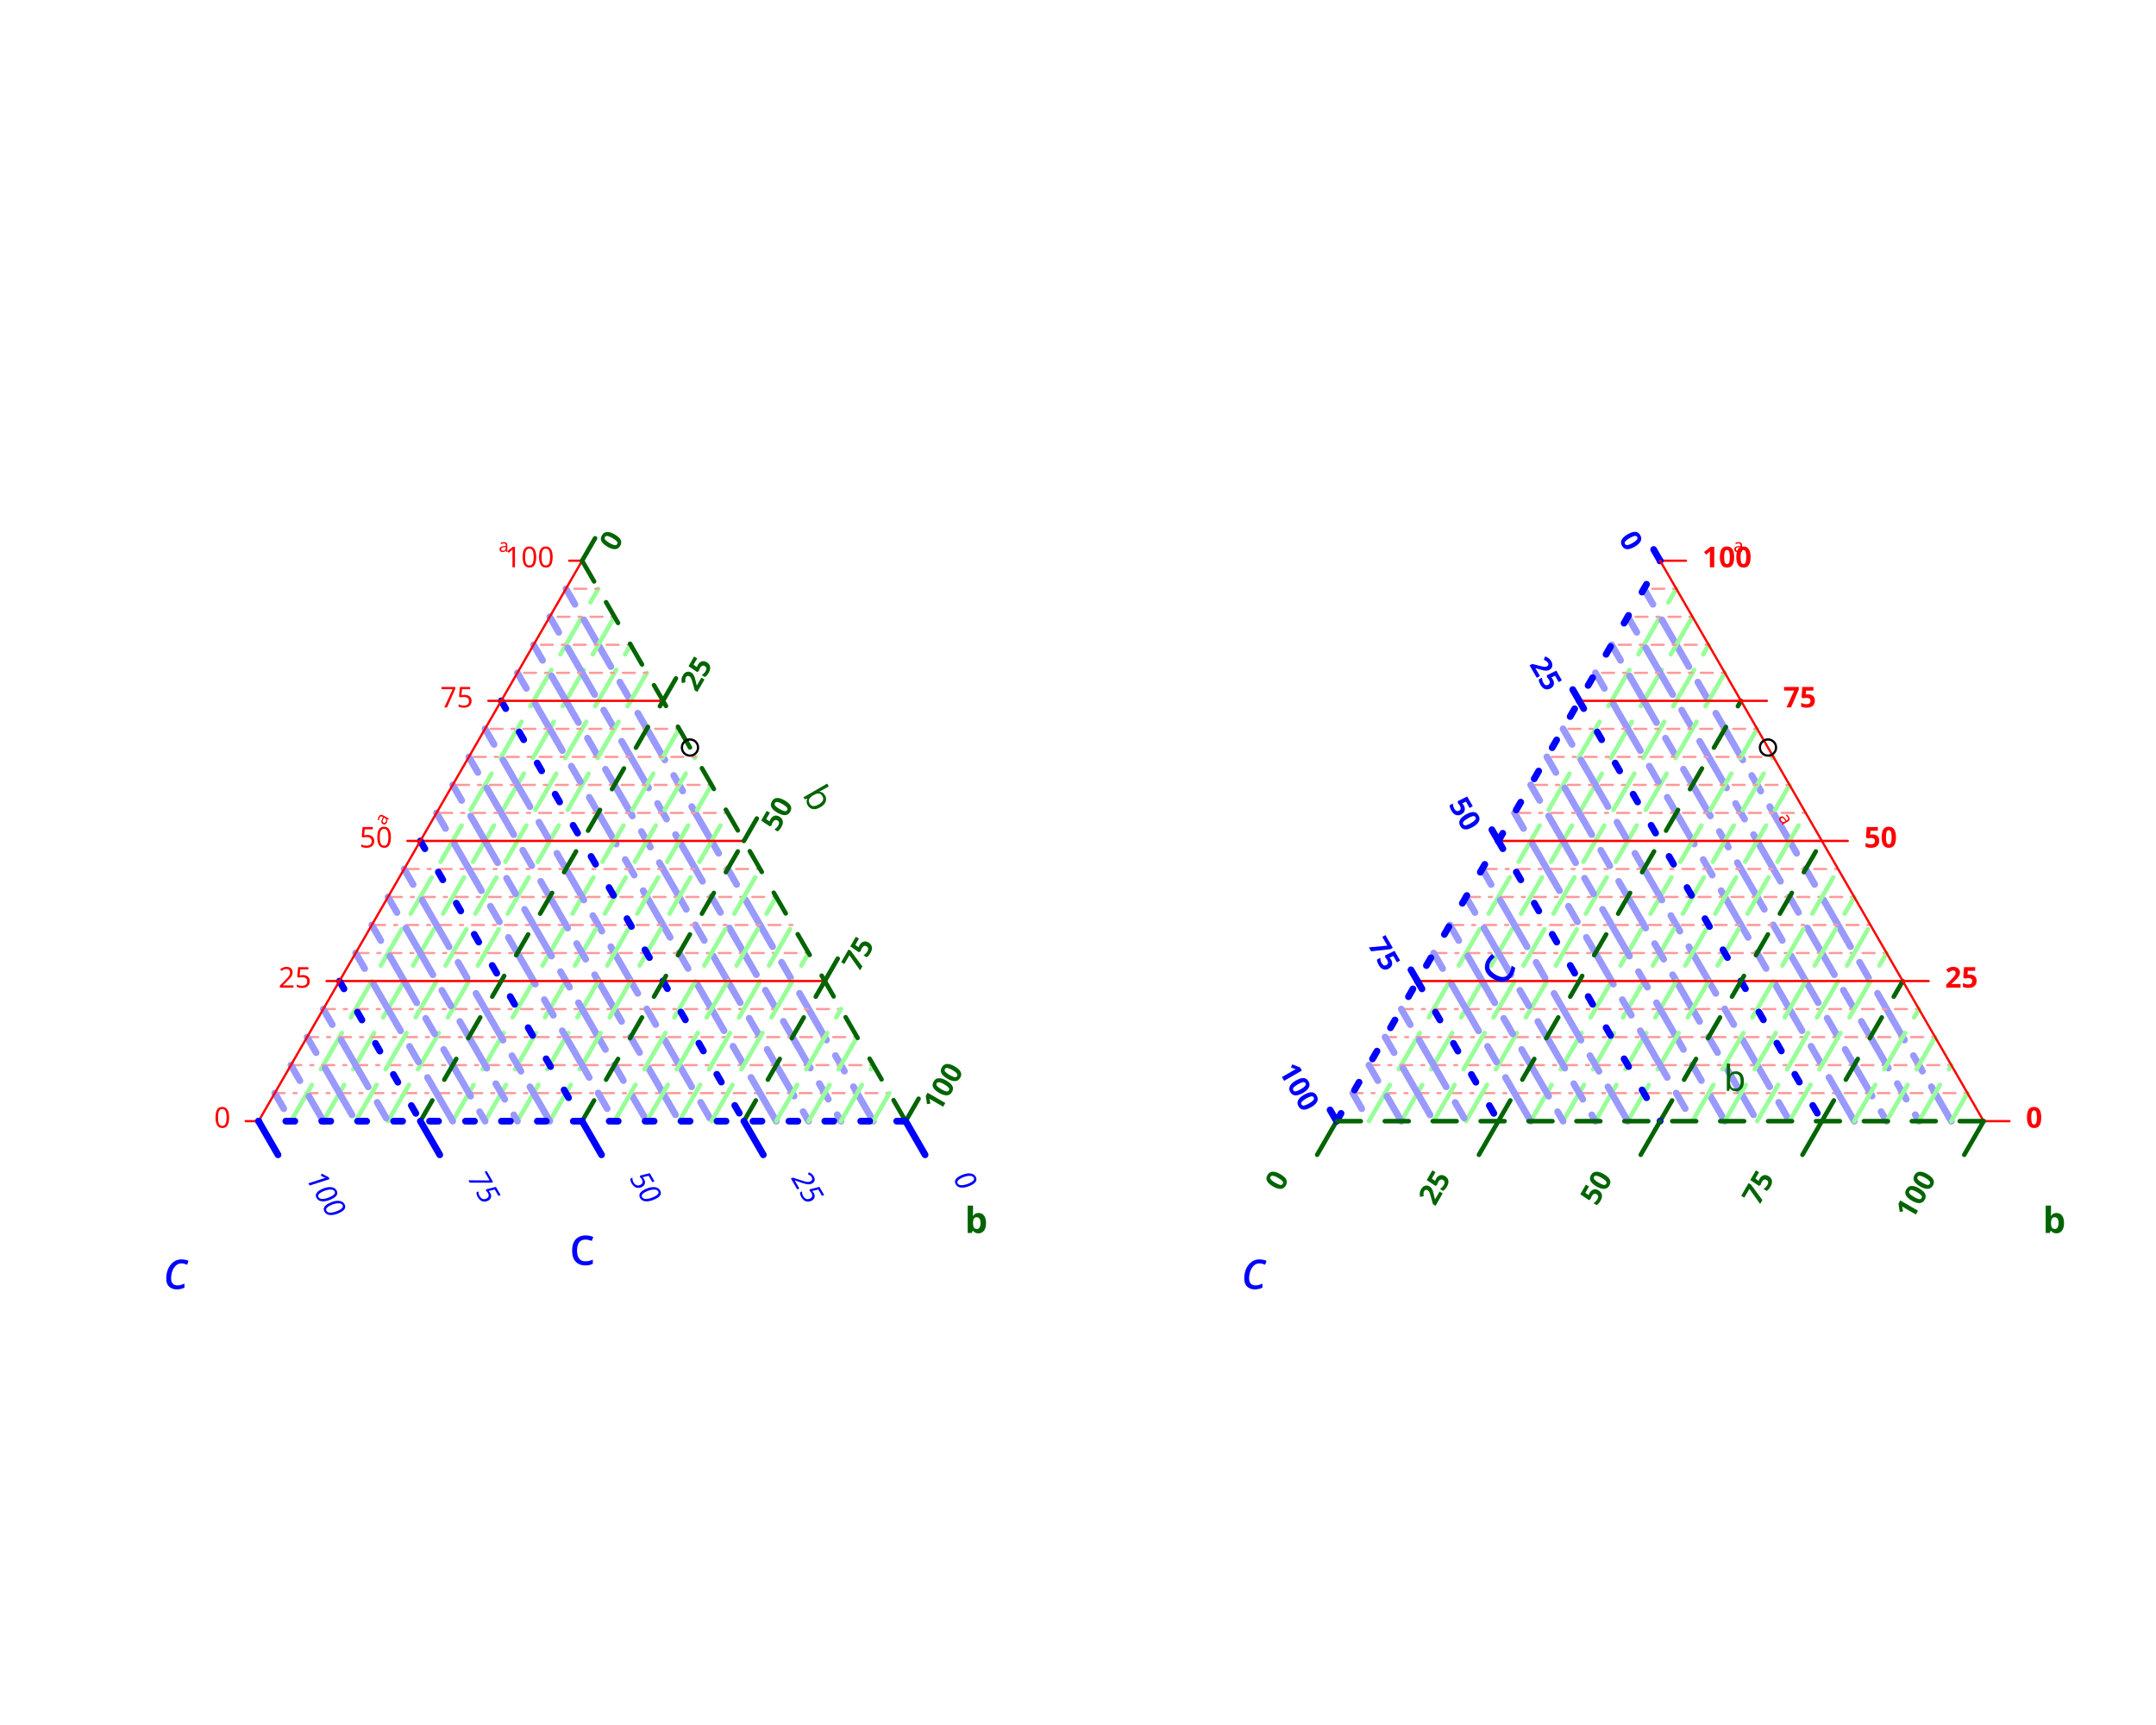
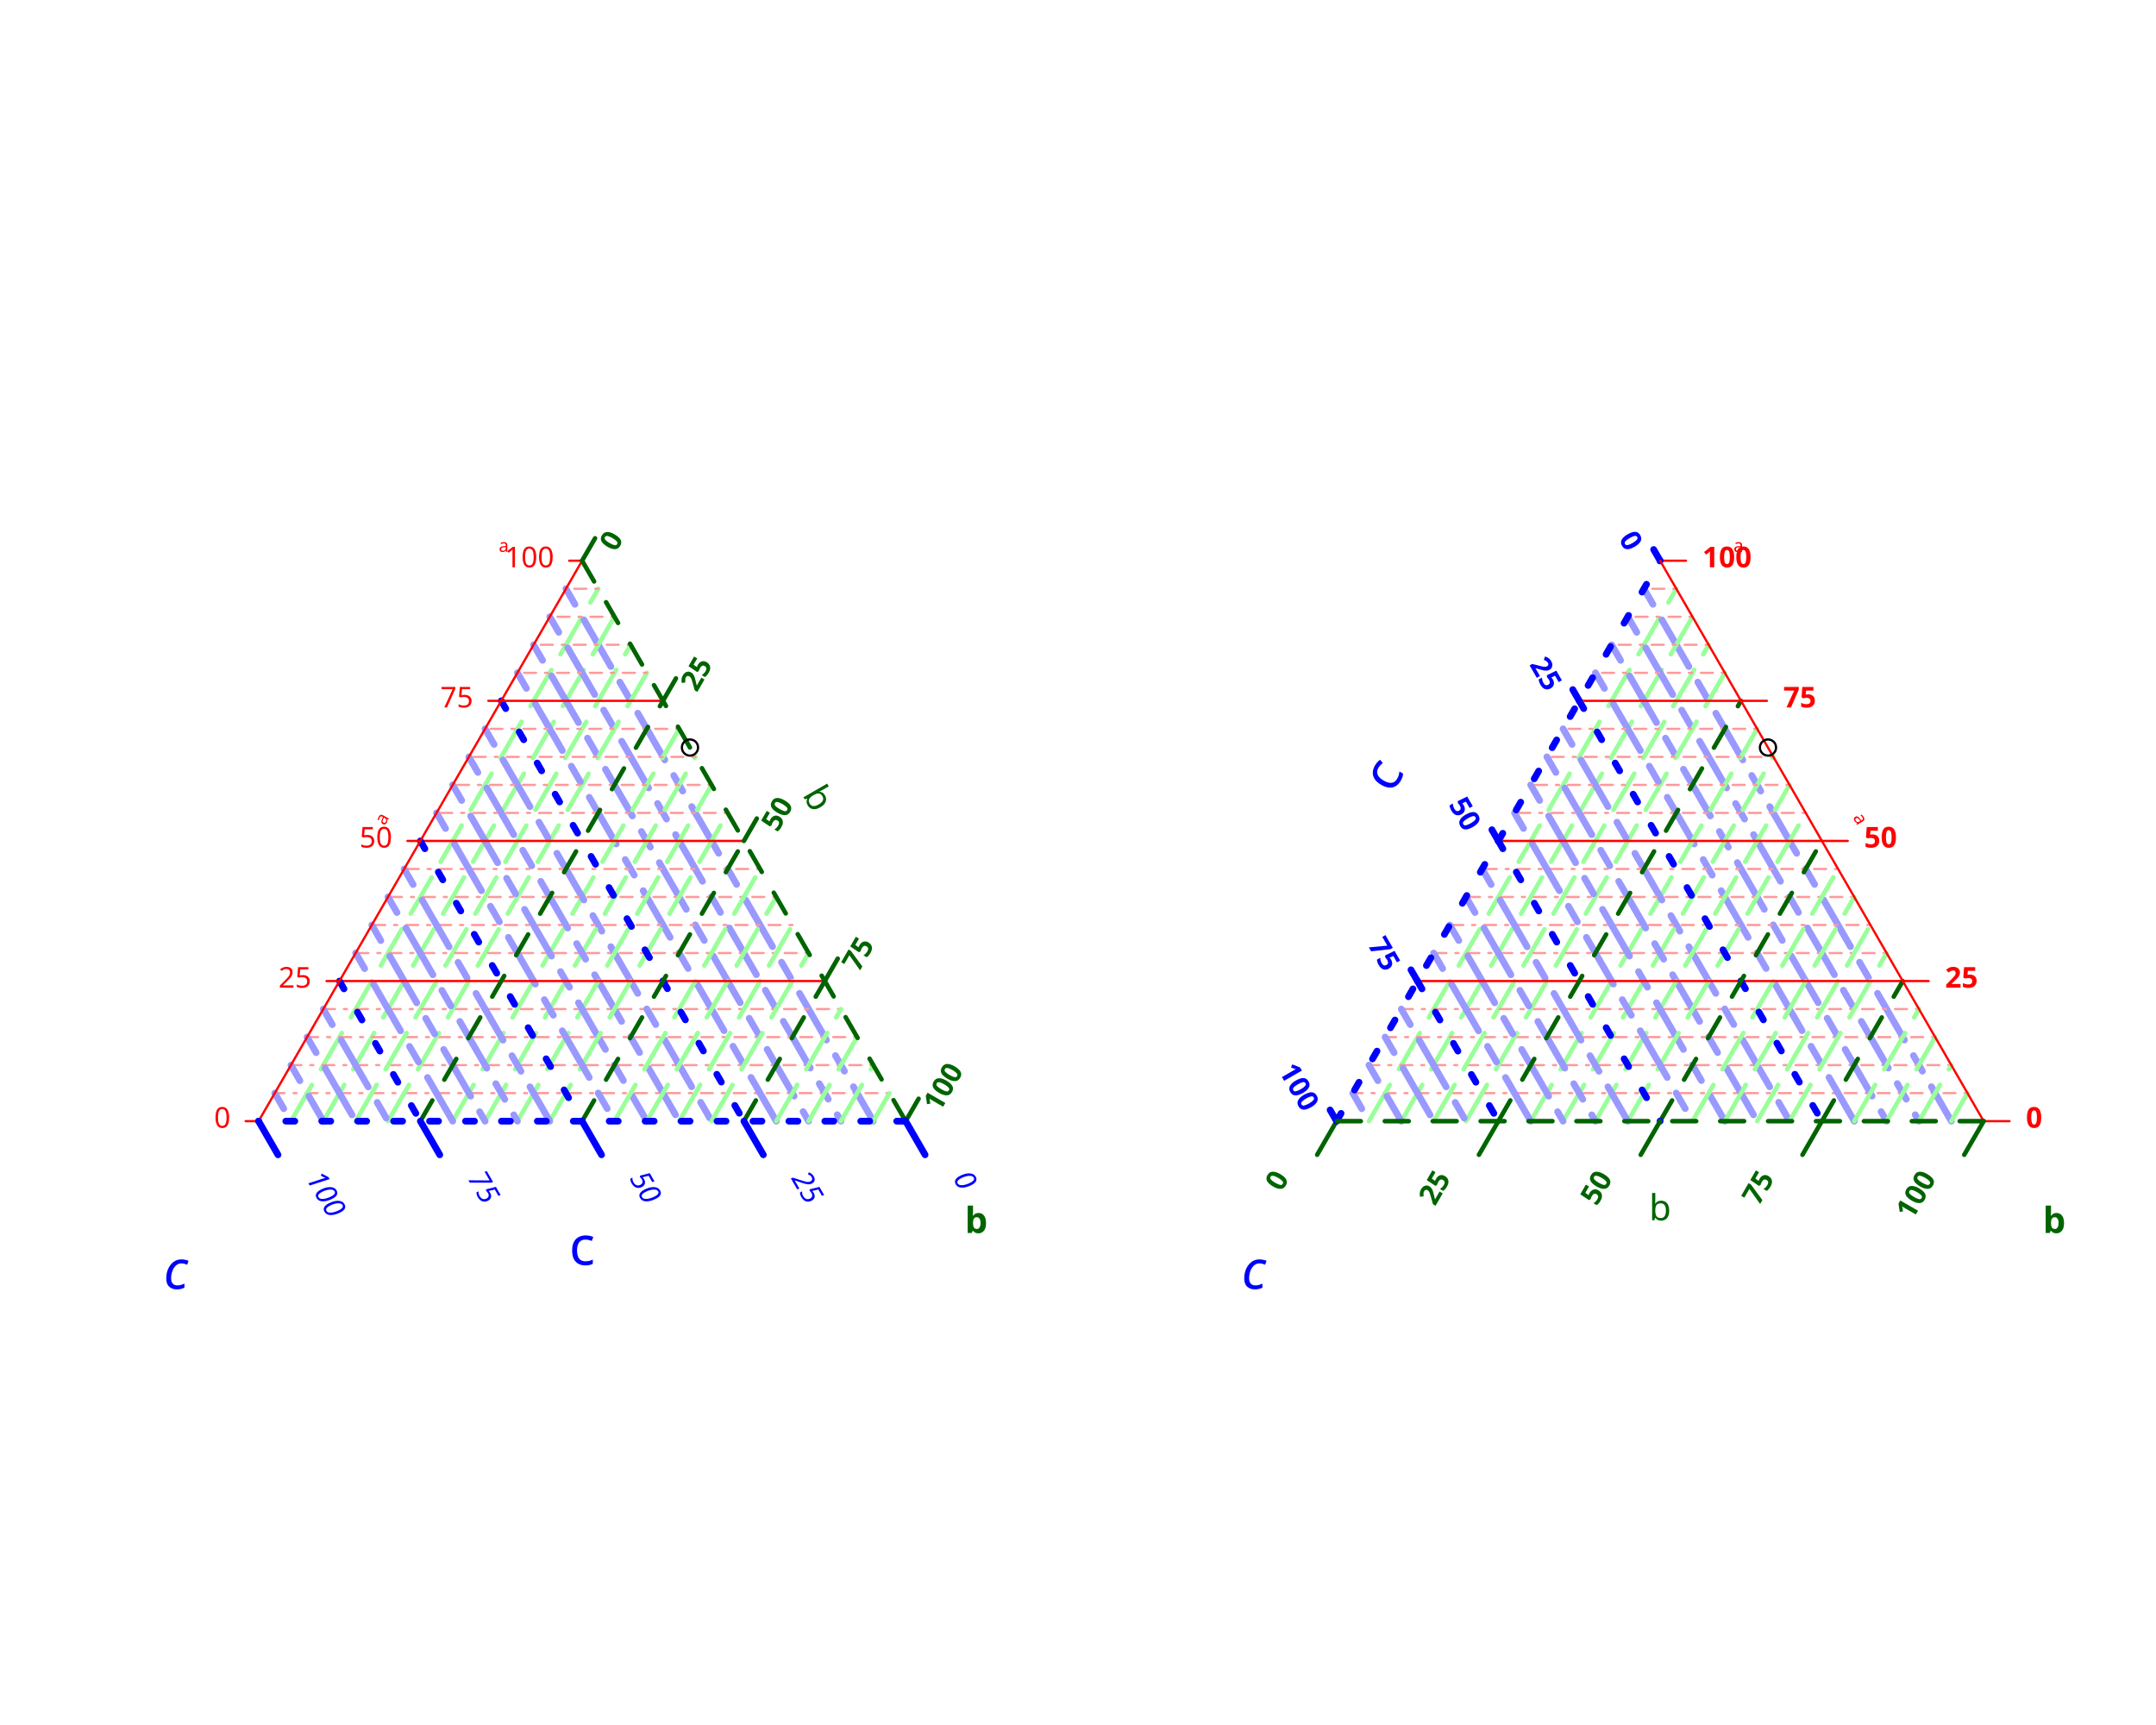
<svg xmlns="http://www.w3.org/2000/svg" class="svglite" data-engine-version="2.0" width="720.00pt" height="576.00pt" viewBox="0 0 720.00 576.00">
  <defs>
    <style type="text/css">
    .svglite line, .svglite polyline, .svglite polygon, .svglite path, .svglite rect, .svglite circle {
      fill: none;
      stroke: #000000;
      stroke-linecap: round;
      stroke-linejoin: round;
      stroke-miterlimit: 10.00;
    }
  </style>
  </defs>
  <rect width="100%" height="100%" style="stroke: none; fill: #FFFFFF;" />
  <defs>
    <clipPath id="cpMC4wMHw3MjAuMDB8MC4wMHw1NzYuMDA=">
      <rect x="0.00" y="0.00" width="720.00" height="576.00" />
    </clipPath>
  </defs>
  <g clip-path="url(#cpMC4wMHw3MjAuMDB8MC4wMHw1NzYuMDA=)">
    <polygon points="194.40,187.23 302.45,374.37 86.35,374.37 194.40,187.23 " style="stroke-width: 0.75; stroke: none; fill: none;" />
    <polyline points="297.04,365.01 91.76,365.01 " style="stroke-width: 0.75; stroke: #FF9999; stroke-dasharray: 1.00,3.00,4.00,3.00;" />
    <polyline points="97.16,374.37 199.80,196.59 " style="stroke-width: 1.50; stroke: #99FF99; stroke-dasharray: 14.00,6.00;" />
    <polyline points="189.00,196.59 291.64,374.37 " style="stroke-width: 2.25; stroke: #9999FF; stroke-dasharray: 6.00,6.00,18.00,6.00;" />
    <polyline points="291.64,355.66 97.16,355.66 " style="stroke-width: 0.75; stroke: #FF9999; stroke-dasharray: 1.00,3.00,4.00,3.00;" />
    <polyline points="107.96,374.37 205.20,205.94 " style="stroke-width: 1.50; stroke: #99FF99; stroke-dasharray: 14.00,6.00;" />
    <polyline points="183.60,205.94 280.84,374.37 " style="stroke-width: 2.25; stroke: #9999FF; stroke-dasharray: 6.00,6.00,18.00,6.00;" />
    <polyline points="286.24,346.30 102.56,346.30 " style="stroke-width: 0.75; stroke: #FF9999; stroke-dasharray: 1.00,3.00,4.00,3.00;" />
    <polyline points="118.77,374.37 210.61,215.30 " style="stroke-width: 1.50; stroke: #99FF99; stroke-dasharray: 14.00,6.00;" />
    <polyline points="178.19,215.30 270.03,374.37 " style="stroke-width: 2.25; stroke: #9999FF; stroke-dasharray: 6.00,6.00,18.00,6.00;" />
    <polyline points="280.84,336.94 107.96,336.94 " style="stroke-width: 0.75; stroke: #FF9999; stroke-dasharray: 1.00,3.00,4.00,3.00;" />
    <polyline points="129.57,374.37 216.01,224.66 " style="stroke-width: 1.50; stroke: #99FF99; stroke-dasharray: 14.00,6.00;" />
    <polyline points="172.79,224.66 259.23,374.37 " style="stroke-width: 2.25; stroke: #9999FF; stroke-dasharray: 6.00,6.00,18.00,6.00;" />
    <polyline points="270.03,318.23 118.77,318.23 " style="stroke-width: 0.75; stroke: #FF9999; stroke-dasharray: 1.00,3.00,4.00,3.00;" />
    <polyline points="151.18,374.37 226.81,243.37 " style="stroke-width: 1.50; stroke: #99FF99; stroke-dasharray: 14.00,6.00;" />
    <polyline points="161.99,243.37 237.62,374.37 " style="stroke-width: 2.25; stroke: #9999FF; stroke-dasharray: 6.00,6.00,18.00,6.00;" />
    <polyline points="264.63,308.87 124.17,308.87 " style="stroke-width: 0.75; stroke: #FF9999; stroke-dasharray: 1.00,3.00,4.00,3.00;" />
    <polyline points="161.99,374.37 232.22,252.73 " style="stroke-width: 1.50; stroke: #99FF99; stroke-dasharray: 14.00,6.00;" />
    <polyline points="156.58,252.73 226.81,374.37 " style="stroke-width: 2.25; stroke: #9999FF; stroke-dasharray: 6.00,6.00,18.00,6.00;" />
    <polyline points="259.23,299.51 129.57,299.51 " style="stroke-width: 0.75; stroke: #FF9999; stroke-dasharray: 1.00,3.00,4.00,3.00;" />
    <polyline points="172.79,374.37 237.62,262.09 " style="stroke-width: 1.50; stroke: #99FF99; stroke-dasharray: 14.00,6.00;" />
    <polyline points="151.18,262.09 216.01,374.37 " style="stroke-width: 2.25; stroke: #9999FF; stroke-dasharray: 6.00,6.00,18.00,6.00;" />
    <polyline points="253.83,290.16 134.97,290.16 " style="stroke-width: 0.75; stroke: #FF9999; stroke-dasharray: 1.00,3.00,4.00,3.00;" />
    <polyline points="183.60,374.37 243.02,271.44 " style="stroke-width: 1.50; stroke: #99FF99; stroke-dasharray: 14.00,6.00;" />
    <polyline points="145.78,271.44 205.20,374.37 " style="stroke-width: 2.25; stroke: #9999FF; stroke-dasharray: 6.00,6.00,18.00,6.00;" />
    <polyline points="243.02,271.44 145.78,271.44 " style="stroke-width: 0.75; stroke: #FF9999; stroke-dasharray: 1.00,3.00,4.00,3.00;" />
    <polyline points="205.20,374.37 253.83,290.16 " style="stroke-width: 1.50; stroke: #99FF99; stroke-dasharray: 14.00,6.00;" />
    <polyline points="134.97,290.16 183.60,374.37 " style="stroke-width: 2.25; stroke: #9999FF; stroke-dasharray: 6.00,6.00,18.00,6.00;" />
    <polyline points="237.62,262.09 151.18,262.09 " style="stroke-width: 0.75; stroke: #FF9999; stroke-dasharray: 1.00,3.00,4.00,3.00;" />
    <polyline points="216.01,374.37 259.23,299.51 " style="stroke-width: 1.50; stroke: #99FF99; stroke-dasharray: 14.00,6.00;" />
    <polyline points="129.57,299.51 172.79,374.37 " style="stroke-width: 2.25; stroke: #9999FF; stroke-dasharray: 6.00,6.00,18.00,6.00;" />
    <polyline points="232.22,252.73 156.58,252.73 " style="stroke-width: 0.75; stroke: #FF9999; stroke-dasharray: 1.00,3.00,4.00,3.00;" />
    <polyline points="226.81,374.37 264.63,308.87 " style="stroke-width: 1.50; stroke: #99FF99; stroke-dasharray: 14.00,6.00;" />
    <polyline points="124.17,308.87 161.99,374.37 " style="stroke-width: 2.25; stroke: #9999FF; stroke-dasharray: 6.00,6.00,18.00,6.00;" />
    <polyline points="226.81,243.37 161.99,243.37 " style="stroke-width: 0.75; stroke: #FF9999; stroke-dasharray: 1.00,3.00,4.00,3.00;" />
    <polyline points="237.62,374.37 270.03,318.23 " style="stroke-width: 1.50; stroke: #99FF99; stroke-dasharray: 14.00,6.00;" />
    <polyline points="118.77,318.23 151.18,374.37 " style="stroke-width: 2.25; stroke: #9999FF; stroke-dasharray: 6.00,6.00,18.00,6.00;" />
    <polyline points="216.01,224.66 172.79,224.66 " style="stroke-width: 0.75; stroke: #FF9999; stroke-dasharray: 1.00,3.00,4.00,3.00;" />
    <polyline points="259.23,374.37 280.84,336.94 " style="stroke-width: 1.50; stroke: #99FF99; stroke-dasharray: 14.00,6.00;" />
    <polyline points="107.96,336.94 129.57,374.37 " style="stroke-width: 2.25; stroke: #9999FF; stroke-dasharray: 6.00,6.00,18.00,6.00;" />
    <polyline points="210.61,215.30 178.19,215.30 " style="stroke-width: 0.75; stroke: #FF9999; stroke-dasharray: 1.00,3.00,4.00,3.00;" />
    <polyline points="270.03,374.37 286.24,346.30 " style="stroke-width: 1.50; stroke: #99FF99; stroke-dasharray: 14.00,6.00;" />
    <polyline points="102.56,346.30 118.77,374.37 " style="stroke-width: 2.25; stroke: #9999FF; stroke-dasharray: 6.00,6.00,18.00,6.00;" />
    <polyline points="205.20,205.94 183.60,205.94 " style="stroke-width: 0.75; stroke: #FF9999; stroke-dasharray: 1.00,3.00,4.00,3.00;" />
    <polyline points="280.84,374.37 291.64,355.66 " style="stroke-width: 1.50; stroke: #99FF99; stroke-dasharray: 14.00,6.00;" />
    <polyline points="97.16,355.66 107.96,374.37 " style="stroke-width: 2.25; stroke: #9999FF; stroke-dasharray: 6.00,6.00,18.00,6.00;" />
    <polyline points="199.80,196.59 189.00,196.59 " style="stroke-width: 0.75; stroke: #FF9999; stroke-dasharray: 1.00,3.00,4.00,3.00;" />
    <polyline points="291.64,374.37 297.04,365.01 " style="stroke-width: 1.50; stroke: #99FF99; stroke-dasharray: 14.00,6.00;" />
    <polyline points="91.76,365.01 97.16,374.37 " style="stroke-width: 2.25; stroke: #9999FF; stroke-dasharray: 6.00,6.00,18.00,6.00;" />
    <polyline points="275.43,327.59 113.37,327.59 " style="stroke-width: 0.75; stroke: #FF0000;" />
    <polyline points="140.38,374.37 221.41,234.01 " style="stroke-width: 1.50; stroke: #006400; stroke-dasharray: 8.00,8.00;" />
    <polyline points="167.39,234.01 248.42,374.37 " style="stroke-width: 2.25; stroke: #0000FF; stroke-dasharray: 3.00,9.00;" />
    <polyline points="248.42,280.80 140.38,280.80 " style="stroke-width: 0.75; stroke: #FF0000;" />
    <polyline points="194.40,374.37 248.42,280.80 " style="stroke-width: 1.50; stroke: #006400; stroke-dasharray: 8.00,8.00;" />
    <polyline points="140.38,280.80 194.40,374.37 " style="stroke-width: 2.25; stroke: #0000FF; stroke-dasharray: 3.00,9.00;" />
    <polyline points="221.41,234.01 167.39,234.01 " style="stroke-width: 0.75; stroke: #FF0000;" />
    <polyline points="248.42,374.37 275.43,327.59 " style="stroke-width: 1.50; stroke: #006400; stroke-dasharray: 8.00,8.00;" />
    <polyline points="113.37,327.59 140.38,374.37 " style="stroke-width: 2.25; stroke: #0000FF; stroke-dasharray: 3.00,9.00;" />
    <polyline points="86.35,374.37 82.03,374.37 " style="stroke-width: 0.75; stroke: #FF0000;" />
    <polyline points="194.40,187.23 198.72,179.74 " style="stroke-width: 1.50; stroke: #006400;" />
    <polyline points="302.45,374.37 308.93,385.60 " style="stroke-width: 2.25; stroke: #0000FF;" />
    <polyline points="113.37,327.59 109.04,327.59 " style="stroke-width: 0.75; stroke: #FF0000;" />
    <polyline points="221.41,234.01 225.73,226.53 " style="stroke-width: 1.50; stroke: #006400;" />
    <polyline points="248.42,374.37 254.91,385.60 " style="stroke-width: 2.25; stroke: #0000FF;" />
    <polyline points="140.38,280.80 136.06,280.80 " style="stroke-width: 0.75; stroke: #FF0000;" />
    <polyline points="248.42,280.80 252.74,273.31 " style="stroke-width: 1.50; stroke: #006400;" />
    <polyline points="194.40,374.37 200.88,385.60 " style="stroke-width: 2.25; stroke: #0000FF;" />
    <polyline points="167.39,234.01 163.07,234.01 " style="stroke-width: 0.75; stroke: #FF0000;" />
    <polyline points="275.43,327.59 279.76,320.10 " style="stroke-width: 1.50; stroke: #006400;" />
    <polyline points="140.38,374.37 146.86,385.60 " style="stroke-width: 2.25; stroke: #0000FF;" />
    <polyline points="194.40,187.23 190.08,187.23 " style="stroke-width: 0.75; stroke: #FF0000;" />
    <polyline points="302.45,374.37 306.77,366.88 " style="stroke-width: 1.50; stroke: #006400;" />
    <polyline points="86.35,374.37 92.84,385.60 " style="stroke-width: 2.25; stroke: #0000FF;" />
    <text x="76.99" y="376.57" text-anchor="end" style="font-size: 9.60px; fill: #FF0000; font-family: sans;" textLength="5.34px" lengthAdjust="spacingAndGlyphs">0</text>
    <text transform="translate(205.67,184.59) rotate(-60)" style="font-size: 9.60px; font-weight: bold; fill: #006400; font-family: sans;" textLength="5.34px" lengthAdjust="spacingAndGlyphs">0</text>
    <text transform="translate(318.11,393.44) rotate(60)" style="font-size: 9.60px; font-style: italic; fill: #0000FF; font-family: sans;" textLength="5.34px" lengthAdjust="spacingAndGlyphs">0</text>
    <text x="104.00" y="329.79" text-anchor="end" style="font-size: 9.60px; fill: #FF0000; font-family: sans;" textLength="10.68px" lengthAdjust="spacingAndGlyphs">25</text>
    <text transform="translate(232.68,231.37) rotate(-60)" style="font-size: 9.60px; font-weight: bold; fill: #006400; font-family: sans;" textLength="10.68px" lengthAdjust="spacingAndGlyphs">25</text>
    <text transform="translate(264.09,393.44) rotate(60)" style="font-size: 9.60px; font-style: italic; fill: #0000FF; font-family: sans;" textLength="10.68px" lengthAdjust="spacingAndGlyphs">25</text>
    <text x="131.02" y="283.00" text-anchor="end" style="font-size: 9.60px; fill: #FF0000; font-family: sans;" textLength="10.68px" lengthAdjust="spacingAndGlyphs">50</text>
    <text transform="translate(259.69,278.16) rotate(-60)" style="font-size: 9.60px; font-weight: bold; fill: #006400; font-family: sans;" textLength="10.68px" lengthAdjust="spacingAndGlyphs">50</text>
    <text transform="translate(210.07,393.44) rotate(60)" style="font-size: 9.60px; font-style: italic; fill: #0000FF; font-family: sans;" textLength="10.68px" lengthAdjust="spacingAndGlyphs">50</text>
    <text x="158.03" y="236.22" text-anchor="end" style="font-size: 9.60px; fill: #FF0000; font-family: sans;" textLength="10.68px" lengthAdjust="spacingAndGlyphs">75</text>
    <text transform="translate(286.70,324.94) rotate(-60)" style="font-size: 9.60px; font-weight: bold; fill: #006400; font-family: sans;" textLength="10.68px" lengthAdjust="spacingAndGlyphs">75</text>
    <text transform="translate(156.04,393.44) rotate(60)" style="font-size: 9.60px; font-style: italic; fill: #0000FF; font-family: sans;" textLength="10.68px" lengthAdjust="spacingAndGlyphs">75</text>
    <text x="185.04" y="189.43" text-anchor="end" style="font-size: 9.60px; fill: #FF0000; font-family: sans;" textLength="16.02px" lengthAdjust="spacingAndGlyphs">100</text>
    <text transform="translate(313.71,371.73) rotate(-60)" style="font-size: 9.60px; font-weight: bold; fill: #006400; font-family: sans;" textLength="16.02px" lengthAdjust="spacingAndGlyphs">100</text>
    <text transform="translate(102.02,393.44) rotate(60)" style="font-size: 9.60px; font-style: italic; fill: #0000FF; font-family: sans;" textLength="16.02px" lengthAdjust="spacingAndGlyphs">100</text>
    <polyline points="86.35,374.37 194.40,187.23 " style="stroke-width: 0.75; stroke: #FF0000;" />
    <polyline points="194.40,187.23 302.45,374.37 " style="stroke-width: 1.50; stroke: #006400; stroke-dasharray: 8.00,8.00;" />
    <polyline points="302.45,374.37 86.35,374.37 " style="stroke-width: 2.25; stroke: #0000FF; stroke-dasharray: 3.00,9.00;" />
    <text transform="translate(129.27,274.39) rotate(-60)" text-anchor="middle" style="font-size: 6.00px; fill: #FF0000; font-family: sans;" textLength="3.34px" lengthAdjust="spacingAndGlyphs">a</text>
    <text transform="translate(269.66,268.54) rotate(-300)" text-anchor="middle" style="font-size: 12.00px; fill: #006400; font-family: sans;" textLength="6.67px" lengthAdjust="spacingAndGlyphs">b</text>
    <text x="194.40" y="422.35" text-anchor="middle" style="font-size: 18.00px; fill: #0000FF; font-family: sans;" textLength="9.01px" lengthAdjust="spacingAndGlyphs">c</text>
    <text x="169.91" y="184.28" text-anchor="end" style="font-size: 6.00px; fill: #FF0000; font-family: sans;" textLength="3.34px" lengthAdjust="spacingAndGlyphs">a</text>
    <text x="329.82" y="411.70" text-anchor="end" style="font-size: 12.00px; font-weight: bold; fill: #006400; font-family: sans;" textLength="6.67px" lengthAdjust="spacingAndGlyphs">b</text>
    <text x="54.66" y="430.36" style="font-size: 18.00px; font-style: italic; fill: #0000FF; font-family: sans;" textLength="9.01px" lengthAdjust="spacingAndGlyphs">c</text>
    <circle cx="230.42" cy="249.61" r="2.70" style="stroke-width: 0.75;" />
    <polygon points="554.40,187.23 662.45,374.37 446.35,374.37 554.40,187.23 " style="stroke-width: 0.75; stroke: none; fill: none;" />
    <polyline points="657.04,365.01 451.76,365.01 " style="stroke-width: 0.75; stroke: #FF9999; stroke-dasharray: 1.00,3.00,4.00,3.00;" />
    <polyline points="457.16,374.37 559.80,196.59 " style="stroke-width: 1.50; stroke: #99FF99; stroke-dasharray: 14.00,6.00;" />
    <polyline points="549.00,196.59 651.64,374.37 " style="stroke-width: 2.25; stroke: #9999FF; stroke-dasharray: 6.00,6.00,18.00,6.00;" />
    <polyline points="651.64,355.66 457.16,355.66 " style="stroke-width: 0.75; stroke: #FF9999; stroke-dasharray: 1.00,3.00,4.00,3.00;" />
    <polyline points="467.96,374.37 565.20,205.94 " style="stroke-width: 1.50; stroke: #99FF99; stroke-dasharray: 14.00,6.00;" />
    <polyline points="543.60,205.94 640.84,374.37 " style="stroke-width: 2.25; stroke: #9999FF; stroke-dasharray: 6.00,6.00,18.00,6.00;" />
    <polyline points="646.24,346.30 462.56,346.30 " style="stroke-width: 0.75; stroke: #FF9999; stroke-dasharray: 1.00,3.00,4.00,3.00;" />
    <polyline points="478.77,374.37 570.61,215.30 " style="stroke-width: 1.50; stroke: #99FF99; stroke-dasharray: 14.00,6.00;" />
    <polyline points="538.19,215.30 630.03,374.37 " style="stroke-width: 2.25; stroke: #9999FF; stroke-dasharray: 6.00,6.00,18.00,6.00;" />
    <polyline points="640.84,336.94 467.96,336.94 " style="stroke-width: 0.75; stroke: #FF9999; stroke-dasharray: 1.00,3.00,4.00,3.00;" />
    <polyline points="489.57,374.37 576.01,224.66 " style="stroke-width: 1.50; stroke: #99FF99; stroke-dasharray: 14.00,6.00;" />
    <polyline points="532.79,224.66 619.23,374.37 " style="stroke-width: 2.25; stroke: #9999FF; stroke-dasharray: 6.00,6.00,18.00,6.00;" />
    <polyline points="630.03,318.23 478.77,318.23 " style="stroke-width: 0.75; stroke: #FF9999; stroke-dasharray: 1.00,3.00,4.00,3.00;" />
    <polyline points="511.18,374.37 586.81,243.37 " style="stroke-width: 1.50; stroke: #99FF99; stroke-dasharray: 14.00,6.00;" />
    <polyline points="521.99,243.37 597.62,374.37 " style="stroke-width: 2.25; stroke: #9999FF; stroke-dasharray: 6.00,6.00,18.00,6.00;" />
    <polyline points="624.63,308.87 484.17,308.87 " style="stroke-width: 0.75; stroke: #FF9999; stroke-dasharray: 1.00,3.00,4.00,3.00;" />
    <polyline points="521.99,374.37 592.22,252.73 " style="stroke-width: 1.50; stroke: #99FF99; stroke-dasharray: 14.00,6.00;" />
    <polyline points="516.58,252.73 586.81,374.37 " style="stroke-width: 2.25; stroke: #9999FF; stroke-dasharray: 6.00,6.00,18.00,6.00;" />
    <polyline points="619.23,299.51 489.57,299.51 " style="stroke-width: 0.75; stroke: #FF9999; stroke-dasharray: 1.00,3.00,4.00,3.00;" />
    <polyline points="532.79,374.37 597.62,262.09 " style="stroke-width: 1.50; stroke: #99FF99; stroke-dasharray: 14.00,6.00;" />
    <polyline points="511.18,262.09 576.01,374.37 " style="stroke-width: 2.25; stroke: #9999FF; stroke-dasharray: 6.00,6.00,18.00,6.00;" />
    <polyline points="613.83,290.16 494.97,290.16 " style="stroke-width: 0.75; stroke: #FF9999; stroke-dasharray: 1.00,3.00,4.00,3.00;" />
    <polyline points="543.60,374.37 603.02,271.44 " style="stroke-width: 1.50; stroke: #99FF99; stroke-dasharray: 14.00,6.00;" />
    <polyline points="505.78,271.44 565.20,374.37 " style="stroke-width: 2.25; stroke: #9999FF; stroke-dasharray: 6.00,6.00,18.00,6.00;" />
    <polyline points="603.02,271.44 505.78,271.44 " style="stroke-width: 0.75; stroke: #FF9999; stroke-dasharray: 1.00,3.00,4.00,3.00;" />
    <polyline points="565.20,374.37 613.83,290.16 " style="stroke-width: 1.50; stroke: #99FF99; stroke-dasharray: 14.00,6.00;" />
    <polyline points="494.97,290.16 543.60,374.37 " style="stroke-width: 2.25; stroke: #9999FF; stroke-dasharray: 6.00,6.00,18.00,6.00;" />
    <polyline points="597.62,262.09 511.18,262.09 " style="stroke-width: 0.75; stroke: #FF9999; stroke-dasharray: 1.00,3.00,4.00,3.00;" />
    <polyline points="576.01,374.37 619.23,299.51 " style="stroke-width: 1.50; stroke: #99FF99; stroke-dasharray: 14.00,6.00;" />
    <polyline points="489.57,299.51 532.79,374.37 " style="stroke-width: 2.25; stroke: #9999FF; stroke-dasharray: 6.00,6.00,18.00,6.00;" />
    <polyline points="592.22,252.73 516.58,252.73 " style="stroke-width: 0.75; stroke: #FF9999; stroke-dasharray: 1.00,3.00,4.00,3.00;" />
    <polyline points="586.81,374.37 624.63,308.87 " style="stroke-width: 1.50; stroke: #99FF99; stroke-dasharray: 14.00,6.00;" />
    <polyline points="484.17,308.87 521.99,374.37 " style="stroke-width: 2.25; stroke: #9999FF; stroke-dasharray: 6.00,6.00,18.00,6.00;" />
    <polyline points="586.81,243.37 521.99,243.37 " style="stroke-width: 0.75; stroke: #FF9999; stroke-dasharray: 1.00,3.00,4.00,3.00;" />
    <polyline points="597.62,374.37 630.03,318.23 " style="stroke-width: 1.50; stroke: #99FF99; stroke-dasharray: 14.00,6.00;" />
    <polyline points="478.77,318.23 511.18,374.37 " style="stroke-width: 2.25; stroke: #9999FF; stroke-dasharray: 6.00,6.00,18.00,6.00;" />
    <polyline points="576.01,224.66 532.79,224.66 " style="stroke-width: 0.75; stroke: #FF9999; stroke-dasharray: 1.00,3.00,4.00,3.00;" />
    <polyline points="619.23,374.37 640.84,336.94 " style="stroke-width: 1.50; stroke: #99FF99; stroke-dasharray: 14.00,6.00;" />
    <polyline points="467.96,336.94 489.57,374.37 " style="stroke-width: 2.25; stroke: #9999FF; stroke-dasharray: 6.00,6.00,18.00,6.00;" />
    <polyline points="570.61,215.30 538.19,215.30 " style="stroke-width: 0.75; stroke: #FF9999; stroke-dasharray: 1.00,3.00,4.00,3.00;" />
    <polyline points="630.03,374.37 646.24,346.30 " style="stroke-width: 1.50; stroke: #99FF99; stroke-dasharray: 14.00,6.00;" />
    <polyline points="462.56,346.30 478.77,374.37 " style="stroke-width: 2.25; stroke: #9999FF; stroke-dasharray: 6.00,6.00,18.00,6.00;" />
    <polyline points="565.20,205.94 543.60,205.94 " style="stroke-width: 0.75; stroke: #FF9999; stroke-dasharray: 1.00,3.00,4.00,3.00;" />
    <polyline points="640.84,374.37 651.64,355.66 " style="stroke-width: 1.50; stroke: #99FF99; stroke-dasharray: 14.00,6.00;" />
    <polyline points="457.16,355.66 467.96,374.37 " style="stroke-width: 2.25; stroke: #9999FF; stroke-dasharray: 6.00,6.00,18.00,6.00;" />
    <polyline points="559.80,196.59 549.00,196.59 " style="stroke-width: 0.75; stroke: #FF9999; stroke-dasharray: 1.00,3.00,4.00,3.00;" />
    <polyline points="651.64,374.37 657.04,365.01 " style="stroke-width: 1.50; stroke: #99FF99; stroke-dasharray: 14.00,6.00;" />
    <polyline points="451.76,365.01 457.16,374.37 " style="stroke-width: 2.25; stroke: #9999FF; stroke-dasharray: 6.00,6.00,18.00,6.00;" />
    <polyline points="635.43,327.59 473.37,327.59 " style="stroke-width: 0.75; stroke: #FF0000;" />
    <polyline points="500.38,374.37 581.41,234.01 " style="stroke-width: 1.50; stroke: #006400; stroke-dasharray: 8.00,8.00;" />
    <polyline points="527.39,234.01 608.42,374.37 " style="stroke-width: 2.25; stroke: #0000FF; stroke-dasharray: 3.00,9.00;" />
    <polyline points="608.42,280.80 500.38,280.80 " style="stroke-width: 0.75; stroke: #FF0000;" />
    <polyline points="554.40,374.37 608.42,280.80 " style="stroke-width: 1.50; stroke: #006400; stroke-dasharray: 8.00,8.00;" />
    <polyline points="500.38,280.80 554.40,374.37 " style="stroke-width: 2.25; stroke: #0000FF; stroke-dasharray: 3.00,9.00;" />
    <polyline points="581.41,234.01 527.39,234.01 " style="stroke-width: 0.75; stroke: #FF0000;" />
    <polyline points="608.42,374.37 635.43,327.59 " style="stroke-width: 1.50; stroke: #006400; stroke-dasharray: 8.00,8.00;" />
    <polyline points="473.37,327.59 500.38,374.37 " style="stroke-width: 2.25; stroke: #0000FF; stroke-dasharray: 3.00,9.00;" />
    <polyline points="446.35,374.37 444.19,370.63 " style="stroke-width: 2.25; stroke: #0000FF;" />
    <polyline points="554.40,187.23 563.04,187.23 " style="stroke-width: 0.75; stroke: #FF0000;" />
    <polyline points="662.45,374.37 655.96,385.60 " style="stroke-width: 1.50; stroke: #006400;" />
    <polyline points="473.37,327.59 471.20,323.84 " style="stroke-width: 2.25; stroke: #0000FF;" />
    <polyline points="581.41,234.01 590.06,234.01 " style="stroke-width: 0.75; stroke: #FF0000;" />
    <polyline points="608.42,374.37 601.94,385.60 " style="stroke-width: 1.50; stroke: #006400;" />
    <polyline points="500.38,280.80 498.22,277.06 " style="stroke-width: 2.25; stroke: #0000FF;" />
    <polyline points="608.42,280.80 617.07,280.80 " style="stroke-width: 0.75; stroke: #FF0000;" />
    <polyline points="554.40,374.37 547.92,385.60 " style="stroke-width: 1.50; stroke: #006400;" />
    <polyline points="527.39,234.01 525.23,230.27 " style="stroke-width: 2.25; stroke: #0000FF;" />
    <polyline points="635.43,327.59 644.08,327.59 " style="stroke-width: 0.75; stroke: #FF0000;" />
    <polyline points="500.38,374.37 493.89,385.60 " style="stroke-width: 1.50; stroke: #006400;" />
    <polyline points="554.40,187.23 552.24,183.49 " style="stroke-width: 2.25; stroke: #0000FF;" />
    <polyline points="662.45,374.37 671.09,374.37 " style="stroke-width: 0.75; stroke: #FF0000;" />
    <polyline points="446.35,374.37 439.87,385.60 " style="stroke-width: 1.50; stroke: #006400;" />
    <text transform="translate(435.09,371.73) rotate(60)" text-anchor="end" style="font-size: 9.60px; font-weight: bold; fill: #0000FF; font-family: sans;" textLength="16.02px" lengthAdjust="spacingAndGlyphs">100</text>
    <text x="568.51" y="189.43" style="font-size: 9.60px; font-weight: bold; fill: #FF0000; font-family: sans;" textLength="16.02px" lengthAdjust="spacingAndGlyphs">100</text>
    <text transform="translate(646.78,393.44) rotate(-60)" text-anchor="end" style="font-size: 9.60px; font-weight: bold; fill: #006400; font-family: sans;" textLength="16.02px" lengthAdjust="spacingAndGlyphs">100</text>
    <text transform="translate(462.10,324.94) rotate(60)" text-anchor="end" style="font-size: 9.60px; font-weight: bold; fill: #0000FF; font-family: sans;" textLength="10.68px" lengthAdjust="spacingAndGlyphs">75</text>
    <text x="595.53" y="236.22" style="font-size: 9.60px; font-weight: bold; fill: #FF0000; font-family: sans;" textLength="10.68px" lengthAdjust="spacingAndGlyphs">75</text>
    <text transform="translate(592.76,393.44) rotate(-60)" text-anchor="end" style="font-size: 9.60px; font-weight: bold; fill: #006400; font-family: sans;" textLength="10.68px" lengthAdjust="spacingAndGlyphs">75</text>
    <text transform="translate(489.11,278.16) rotate(60)" text-anchor="end" style="font-size: 9.60px; font-weight: bold; fill: #0000FF; font-family: sans;" textLength="10.68px" lengthAdjust="spacingAndGlyphs">50</text>
    <text x="622.54" y="283.00" style="font-size: 9.60px; font-weight: bold; fill: #FF0000; font-family: sans;" textLength="10.68px" lengthAdjust="spacingAndGlyphs">50</text>
    <text transform="translate(538.73,393.44) rotate(-60)" text-anchor="end" style="font-size: 9.60px; font-weight: bold; fill: #006400; font-family: sans;" textLength="10.68px" lengthAdjust="spacingAndGlyphs">50</text>
    <text transform="translate(516.12,231.37) rotate(60)" text-anchor="end" style="font-size: 9.60px; font-weight: bold; fill: #0000FF; font-family: sans;" textLength="10.68px" lengthAdjust="spacingAndGlyphs">25</text>
    <text x="649.55" y="329.79" style="font-size: 9.60px; font-weight: bold; fill: #FF0000; font-family: sans;" textLength="10.68px" lengthAdjust="spacingAndGlyphs">25</text>
    <text transform="translate(484.71,393.44) rotate(-60)" text-anchor="end" style="font-size: 9.60px; font-weight: bold; fill: #006400; font-family: sans;" textLength="10.68px" lengthAdjust="spacingAndGlyphs">25</text>
    <text transform="translate(543.13,184.59) rotate(60)" text-anchor="end" style="font-size: 9.60px; font-weight: bold; fill: #0000FF; font-family: sans;" textLength="5.34px" lengthAdjust="spacingAndGlyphs">0</text>
    <text x="676.56" y="376.57" style="font-size: 9.60px; font-weight: bold; fill: #FF0000; font-family: sans;" textLength="5.34px" lengthAdjust="spacingAndGlyphs">0</text>
    <text transform="translate(430.69,393.44) rotate(-60)" text-anchor="end" style="font-size: 9.60px; font-weight: bold; fill: #006400; font-family: sans;" textLength="5.34px" lengthAdjust="spacingAndGlyphs">0</text>
    <polyline points="446.35,374.37 554.40,187.23 " style="stroke-width: 2.25; stroke: #0000FF; stroke-dasharray: 3.00,9.00;" />
    <polyline points="554.40,187.23 662.45,374.37 " style="stroke-width: 0.75; stroke: #FF0000;" />
    <polyline points="662.45,374.37 446.35,374.37 " style="stroke-width: 1.50; stroke: #006400; stroke-dasharray: 8.00,8.00;" />
-     <text transform="translate(504.50,326.40) rotate(-60)" text-anchor="middle" style="font-size: 18.00px; fill: #0000FF; font-family: sans;" textLength="9.01px" lengthAdjust="spacingAndGlyphs">c</text>
-     <text transform="translate(594.57,274.39) rotate(-300)" text-anchor="middle" style="font-size: 6.00px; fill: #FF0000; font-family: sans;" textLength="3.34px" lengthAdjust="spacingAndGlyphs">a</text>
-     <text x="579.35" y="364.26" text-anchor="middle" style="font-size: 12.00px; fill: #006400; font-family: sans;" textLength="6.67px" lengthAdjust="spacingAndGlyphs">b</text>
+     <text transform="translate(467.07,261.57) rotate(-60)" text-anchor="middle" style="font-size: 18.00px; fill: #0000FF; font-family: sans;" textLength="9.01px" lengthAdjust="spacingAndGlyphs">c</text>
+     <text transform="translate(619.53,274.39) rotate(-300)" text-anchor="middle" style="font-size: 6.00px; fill: #FF0000; font-family: sans;" textLength="3.34px" lengthAdjust="spacingAndGlyphs">a</text>
+     <text x="554.40" y="407.47" text-anchor="middle" style="font-size: 12.00px; fill: #006400; font-family: sans;" textLength="6.67px" lengthAdjust="spacingAndGlyphs">b</text>
    <text x="578.89" y="184.28" style="font-size: 6.00px; fill: #FF0000; font-family: sans;" textLength="3.34px" lengthAdjust="spacingAndGlyphs">a</text>
    <text x="689.82" y="411.70" text-anchor="end" style="font-size: 12.00px; font-weight: bold; fill: #006400; font-family: sans;" textLength="6.67px" lengthAdjust="spacingAndGlyphs">b</text>
    <text x="414.66" y="430.36" style="font-size: 18.00px; font-style: italic; fill: #0000FF; font-family: sans;" textLength="9.01px" lengthAdjust="spacingAndGlyphs">c</text>
    <circle cx="590.42" cy="249.61" r="2.70" style="stroke-width: 0.75;" />
  </g>
</svg>
